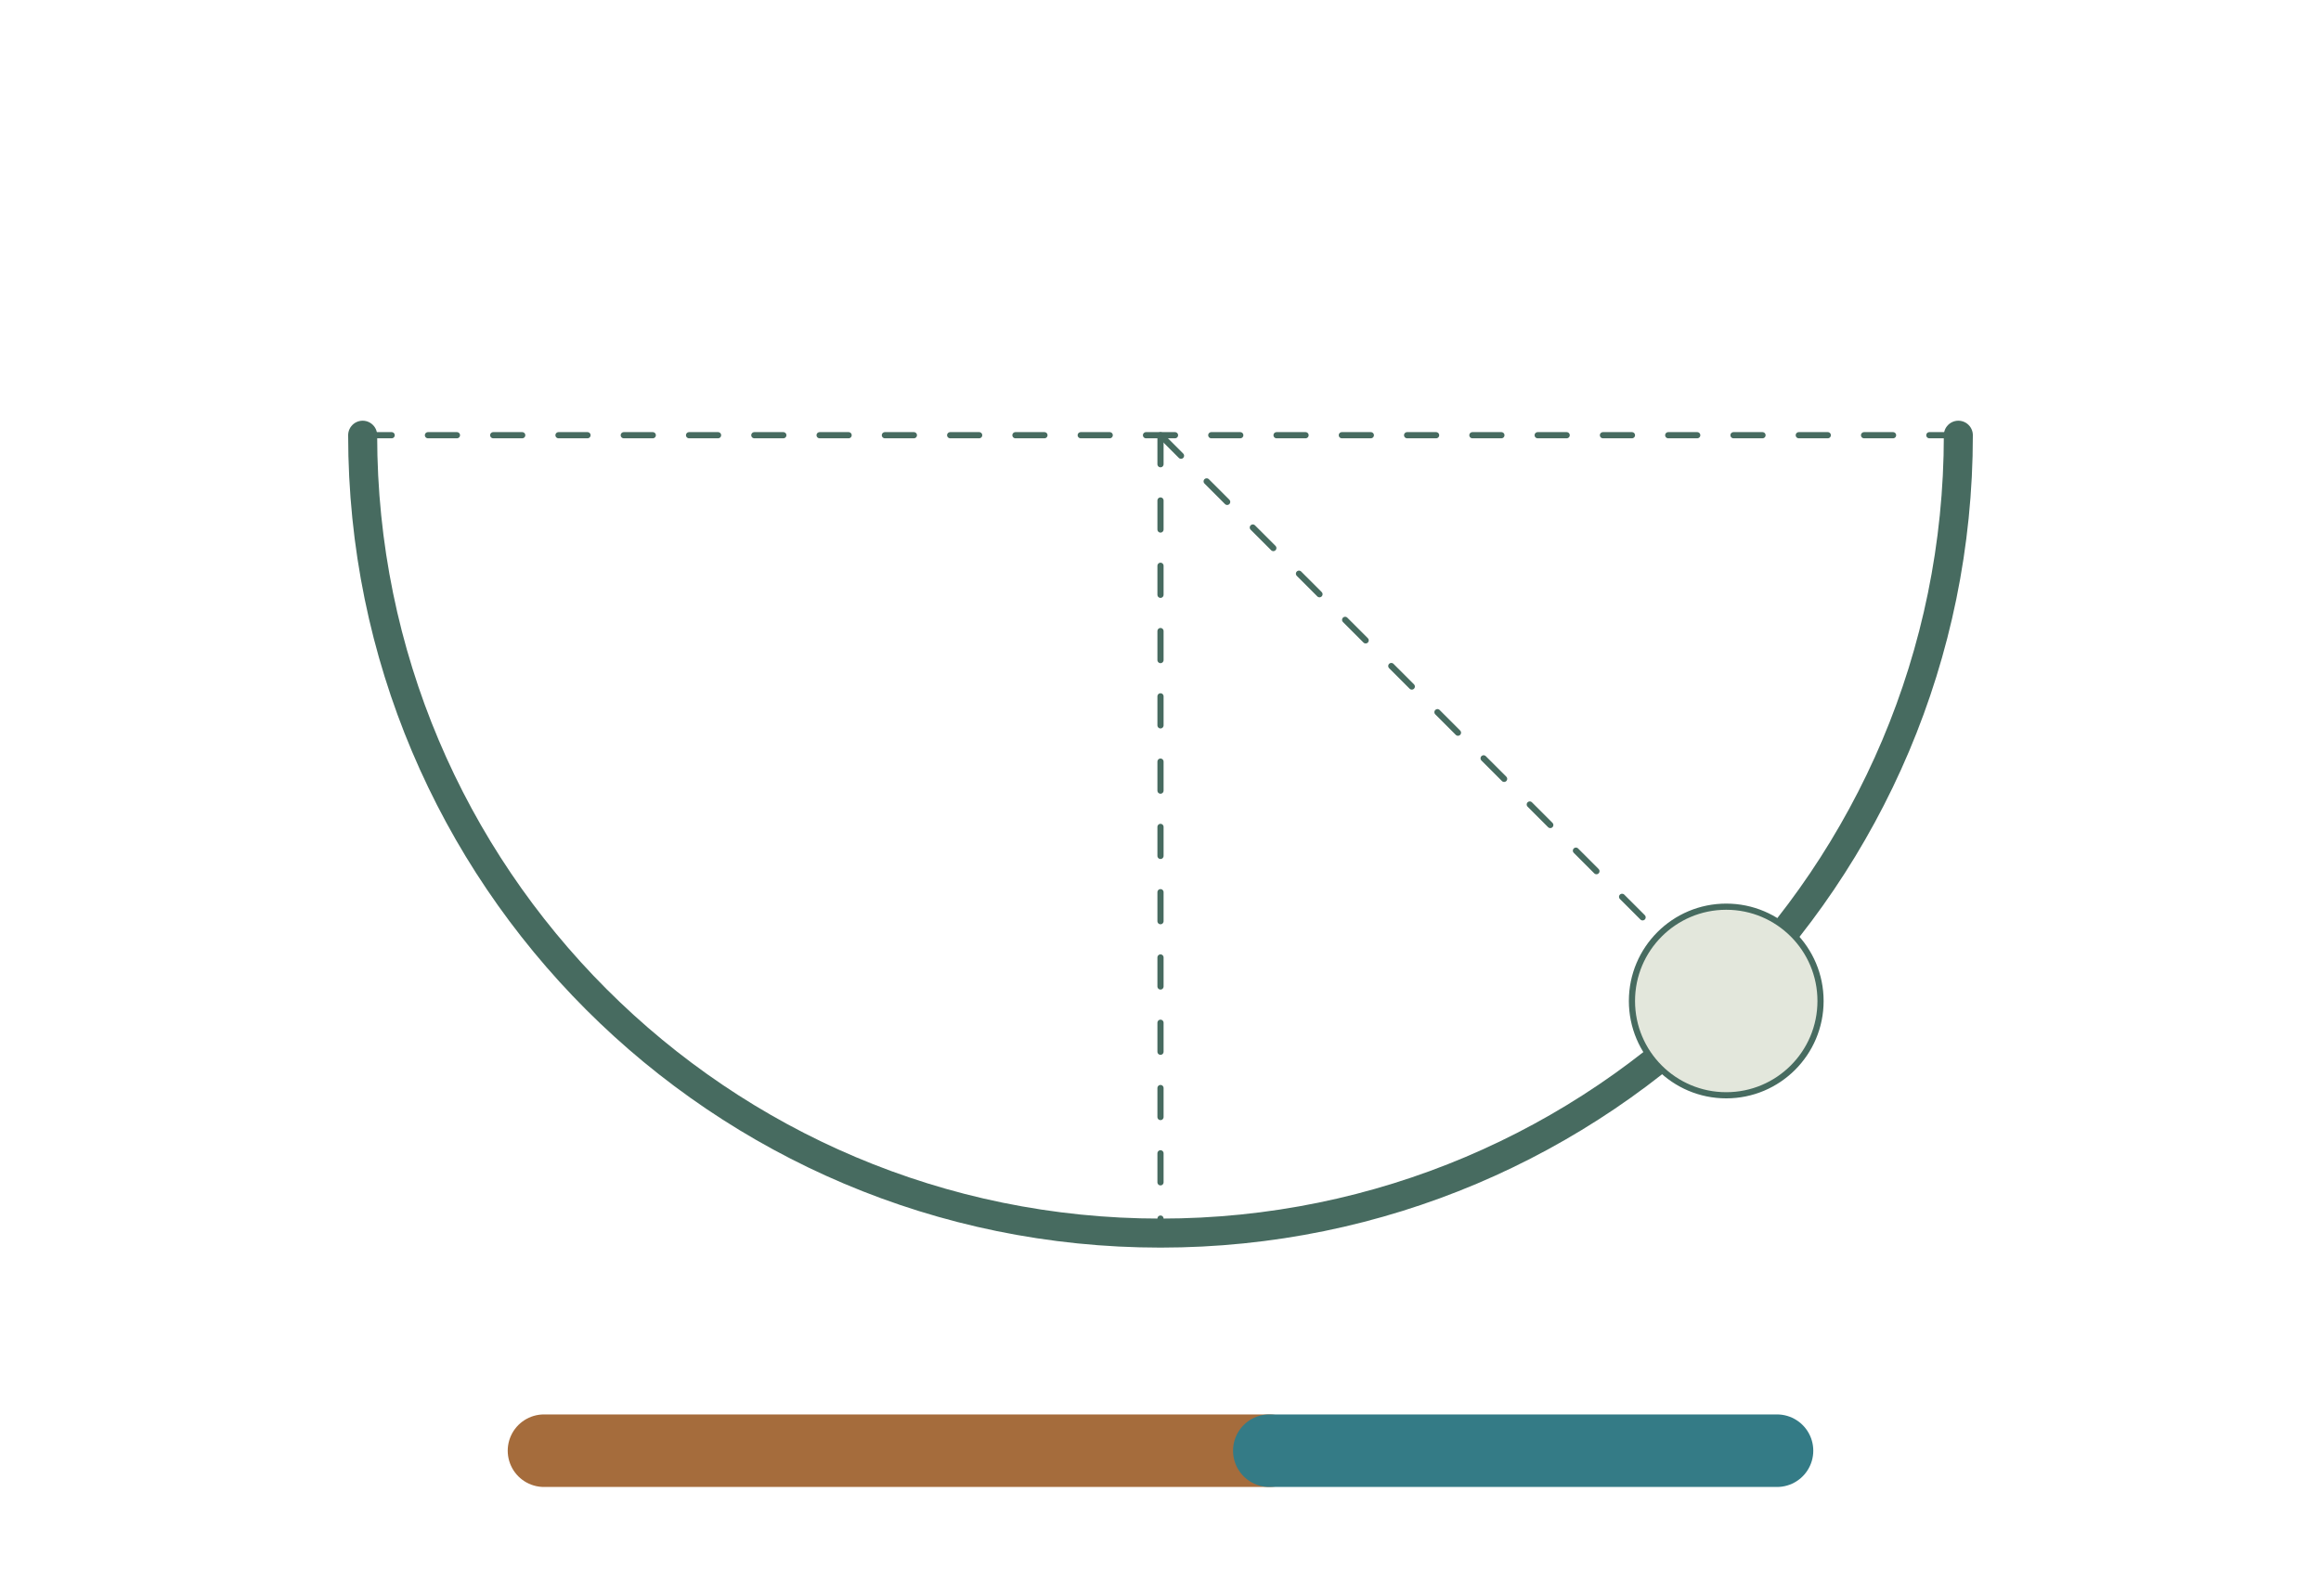
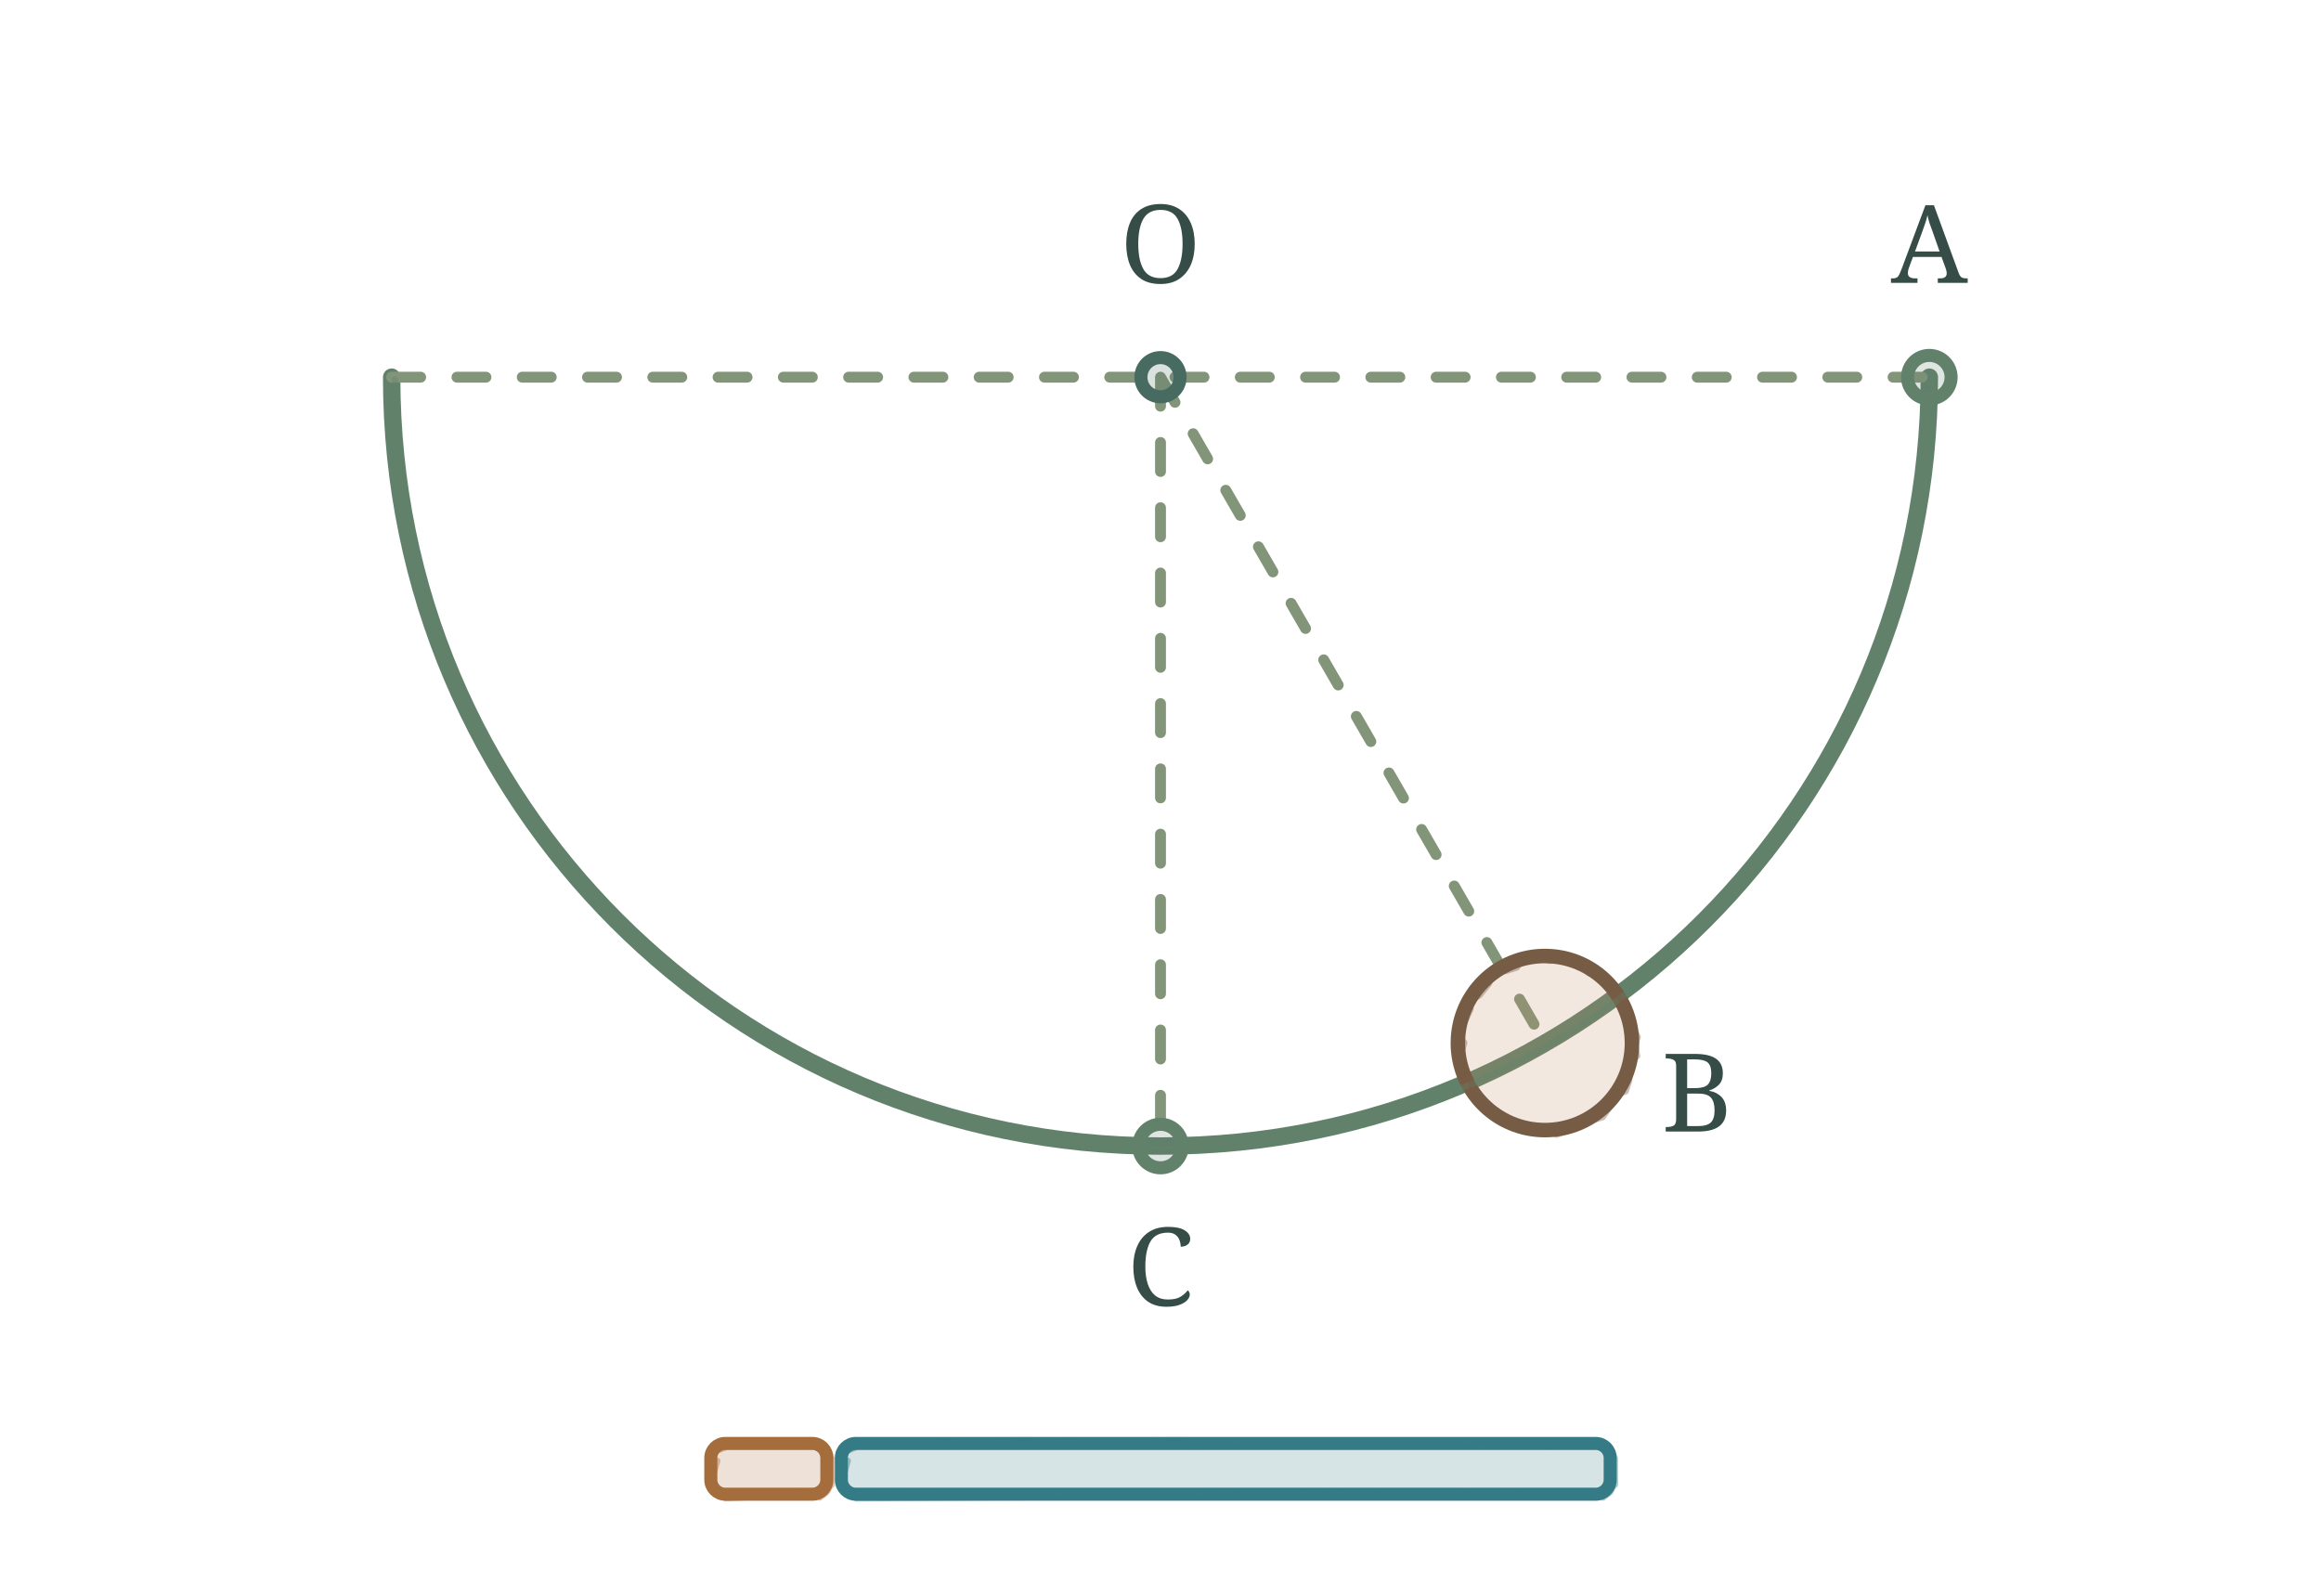
- <svg xmlns="http://www.w3.org/2000/svg" viewBox="0 0 320 220" fill="none" stroke="#476b60" stroke-width=".85" stroke-linecap="round" stroke-linejoin="round">
-   <path d="M50 60a110 110 0 0 0 220 0" stroke-width="4" />
-   <path d="M50 60h220M160 60v110" stroke-dasharray="4 5" />
-   <path d="M160 60l78 78" stroke-dasharray="4 5" />
-   <circle cx="238" cy="138" r="13" fill="#e3e7dc" />
-   <path d="M75 200h100" stroke="#a56c3c" stroke-width="10" />
-   <path d="M175 200h70" stroke="#347b86" stroke-width="10" />
+ <svg xmlns="http://www.w3.org/2000/svg" viewBox="0 0 320 220" fill="none" stroke-linecap="round" stroke-linejoin="round">
+   <path d="M54 52a106 106 0 0 0 212 0" stroke="#61816b" stroke-width="2.4" stroke-linecap="round" stroke-linejoin="round" />
+   <path d="M54 52H266M160 52V158M160 52l53 91.8" stroke="#829579" stroke-width="1.5" stroke-dasharray="4 5" stroke-linecap="round" stroke-linejoin="round" />
+   <circle cx="160" cy="52" r="2.7" fill="#476b60" stroke-linecap="round" stroke-linejoin="round" fill-opacity=".2" stroke="#476b60" stroke-width="1.8" />
+   <circle cx="266" cy="52" r="3" fill="#61816b" stroke-linecap="round" stroke-linejoin="round" fill-opacity=".2" stroke="#61816b" stroke-width="1.8" />
+   <circle cx="160" cy="158" r="3" fill="#61816b" stroke-linecap="round" stroke-linejoin="round" fill-opacity=".2" stroke="#61816b" stroke-width="1.8" />
+   <circle cx="213" cy="143.8" r="12" fill="#c38e60" stroke="#775c45" stroke-width="2.0" stroke-linecap="round" stroke-linejoin="round" fill-opacity=".2" />
+   <g fill="#354d46" font-family="serif" font-size="15" text-anchor="middle">
+     <text x="160" y="39" fill="#354d46">O</text>
+     <text x="266" y="39" fill="#354d46">A</text>
+     <text x="234" y="156" fill="#354d46">B</text>
+     <text x="160" y="180" fill="#354d46">C</text>
+   </g>
+   <rect x="98" y="199" width="16" height="7" rx="2" fill="#a56c3c" stroke-linecap="round" stroke-linejoin="round" fill-opacity=".2" stroke="#a56c3c" stroke-width="1.8" />
+   <rect x="116" y="199" width="106" height="7" rx="2" fill="#347b86" stroke-linecap="round" stroke-linejoin="round" fill-opacity=".2" stroke="#347b86" stroke-width="1.8" />
+   <path d="M54 52a106 106 0 0 0 212 0" fill="none" stroke="#61816b" stroke-width=".85" opacity=".4" transform="translate(.45 .3)" stroke-linecap="round" stroke-linejoin="round" />
+   <path d="M 225.00 143.80 L 225.27 145.29 L 224.17 146.48 L 224.19 148.60 L 223.70 150.16 L 222.07 150.78 L 221.68 152.03 L 220.53 153.72 L 218.55 154.32 L 217.88 154.44 L 216.24 155.40 L 214.14 156.14 L 213.35 155.65 L 211.46 155.30 L 209.51 155.67 L 208.82 155.19 L 206.93 153.82 L 205.37 153.13 L 204.95 152.72 L 203.31 151.16 L 202.36 149.35 L 202.36 148.48 L 201.15 147.33 L 200.95 145.14 L 201.44 143.45 L 200.77 142.57 L 201.35 140.94 L 202.31 138.80 L 202.21 137.69 L 203.52 136.94 L 204.86 135.29 L 205.26 133.84 L 207.14 133.58 L 208.68 133.10 L 209.44 131.92 L 211.67 131.61 L 213.18 132.18 L 214.12 132.07 L 216.42 131.77 L 217.68 132.68 L 218.59 133.86 L 220.69 134.17 L 221.47 134.90 L 222.16 136.73 L 223.82 138.14 L 223.97 138.86 L 224.30 140.47 L 225.34 142.65 L 225.00 143.80" fill="none" stroke="#775c45" stroke-width=".85" opacity=".4" transform="translate(.45 .3)" stroke-linecap="round" stroke-linejoin="round" />
+   <path d="M 112.00 199.00 L 112.89 199.00 L 112.58 198.84 L 113.52 199.79 L 114.04 200.36 L 113.49 200.16 L 114.20 200.74 L 114.22 204.40 L 113.48 204.65 L 114.02 204.55 L 113.54 205.42 L 112.57 206.17 L 112.87 205.78 L 112.03 205.60 L 99.61 206.28 L 99.89 206.24 L 98.93 205.36 L 98.26 205.22 L 98.71 205.43 L 97.90 204.57 L 97.75 203.55 L 98.45 201.09 L 97.81 200.90 L 98.11 199.78 L 99.02 199.24 L 98.66 199.60 L 99.42 199.31 L 100.40 198.59 L 112.00 199.00" fill="none" stroke="#a56c3c" stroke-width=".85" opacity=".4" transform="translate(.45 .3)" stroke-linecap="round" stroke-linejoin="round" />
+   <path d="M 220.00 199.00 L 220.89 199.00 L 220.58 198.84 L 221.52 199.79 L 222.04 200.36 L 221.49 200.16 L 222.20 200.74 L 222.22 204.40 L 221.48 204.65 L 222.02 204.55 L 221.54 205.42 L 220.57 206.17 L 220.87 205.78 L 220.03 205.60 L 117.61 206.28 L 117.89 206.24 L 116.93 205.36 L 116.26 205.22 L 116.71 205.43 L 115.90 204.57 L 115.75 203.55 L 116.45 201.09 L 115.81 200.90 L 116.11 199.78 L 117.02 199.24 L 116.66 199.60 L 117.42 199.31 L 118.40 198.59 L 220.00 199.00" fill="none" stroke="#347b86" stroke-width=".85" opacity=".4" transform="translate(.45 .3)" stroke-linecap="round" stroke-linejoin="round" />
</svg>
